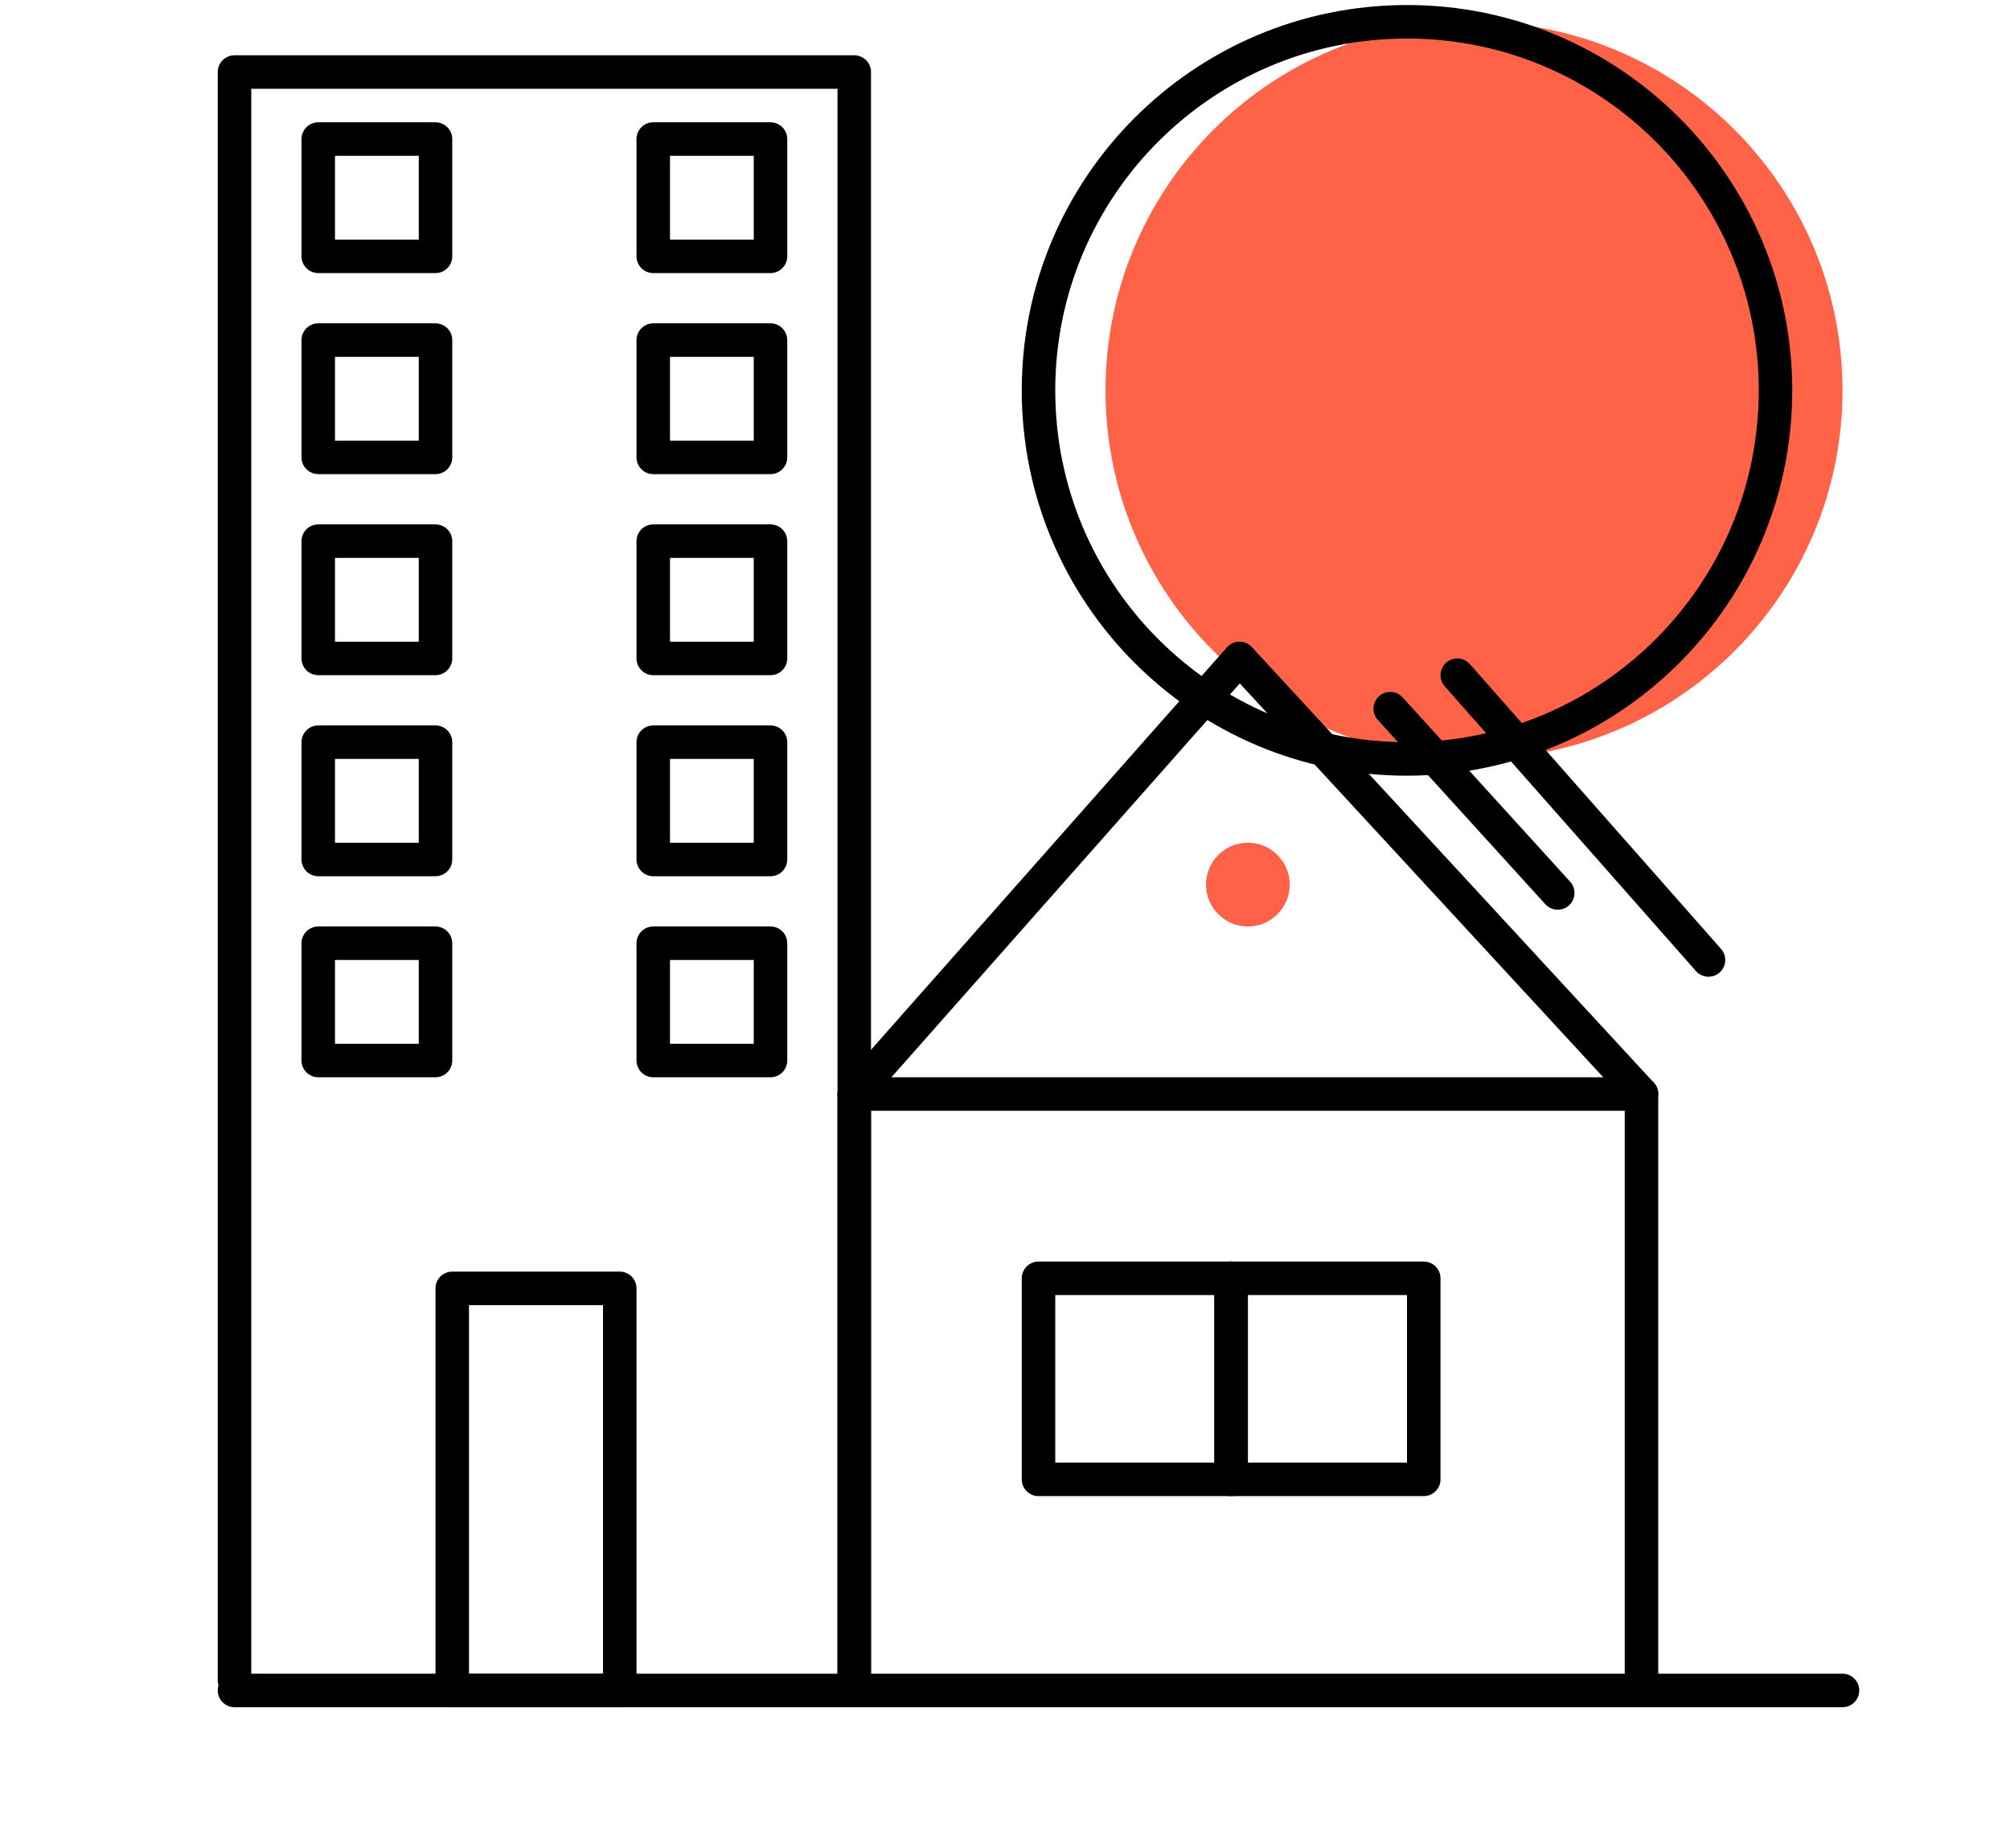
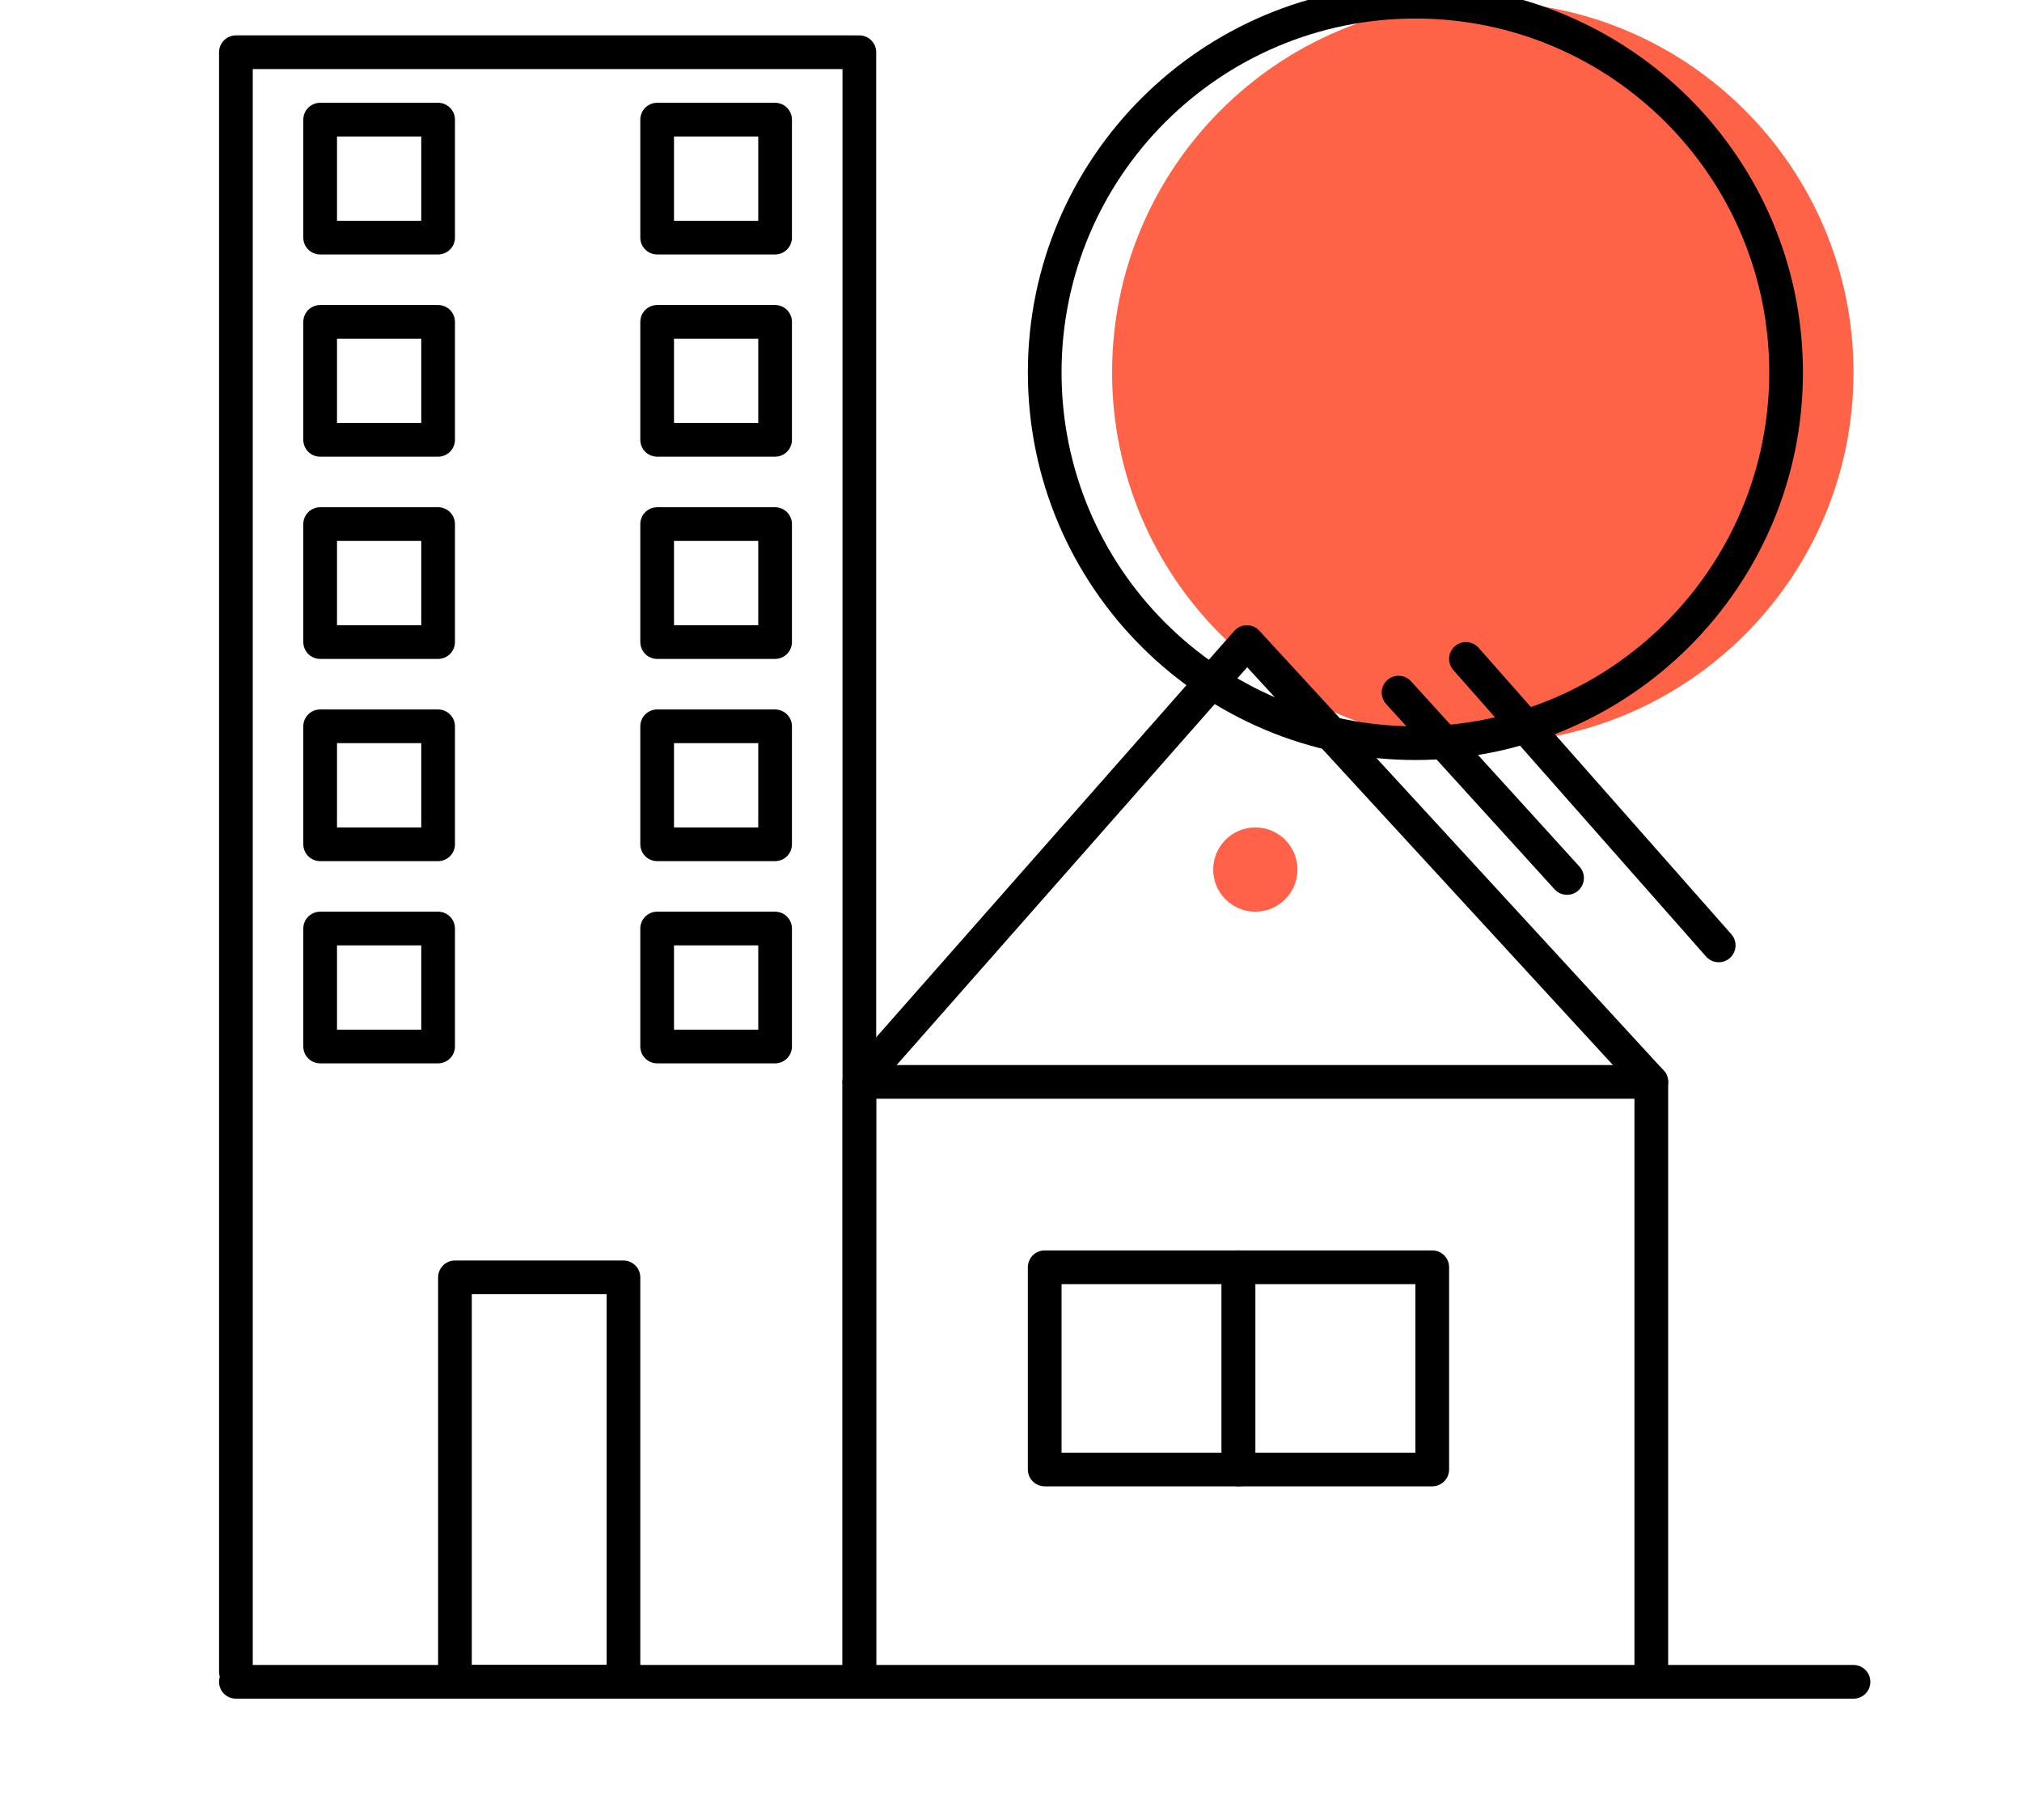
- <svg xmlns="http://www.w3.org/2000/svg" version="1.1" id="Layer_1" x="0px" y="0px" viewBox="0 0 120 110.3" style="enable-background:new 0 0 120 110.3;" xml:space="preserve">
+ <svg xmlns="http://www.w3.org/2000/svg" version="1.1" id="Layer_1" x="0px" y="0px" viewBox="0 0 120 108" style="enable-background:new 0 0 120 108;" xml:space="preserve">
  <style type="text/css">
	.st0{fill:#FF6347;}
	.st1{fill:none;stroke:#000000;stroke-width:2;stroke-linecap:round;stroke-linejoin:round;}
	.st2{fill:#FF6248;}
</style>
-   <circle class="st0" cx="88" cy="23.3" r="22" />
-   <circle class="st1" cx="84" cy="23.3" r="22" />
-   <line class="st1" x1="110" y1="100.9" x2="14" y2="100.9" />
-   <polyline class="st1" points="51,100.3 51,65.3 98,65.3 98,100.3 " />
-   <polyline class="st1" points="51,65.3 74,39.3 98,65.3 " />
-   <line class="st1" x1="83" y1="42.3" x2="93" y2="53.3" />
-   <line class="st1" x1="87" y1="40.3" x2="102" y2="57.3" />
-   <rect x="62" y="76.3" class="st1" width="11.5" height="12" />
-   <rect x="73.5" y="76.3" class="st1" width="11.5" height="12" />
-   <circle class="st2" cx="74.5" cy="52.8" r="2.5" />
-   <polyline class="st1" points="14,100.3 14,4.3 51,4.3 51,100.3 " />
-   <rect x="27" y="76.9" class="st1" width="10" height="24" />
-   <rect x="19" y="8.3" class="st1" width="7" height="7" />
-   <rect x="39" y="8.3" class="st1" width="7" height="7" />
-   <rect x="19" y="20.3" class="st1" width="7" height="7" />
-   <rect x="39" y="20.3" class="st1" width="7" height="7" />
-   <rect x="19" y="32.3" class="st1" width="7" height="7" />
-   <rect x="39" y="32.3" class="st1" width="7" height="7" />
-   <rect x="19" y="44.3" class="st1" width="7" height="7" />
-   <rect x="39" y="44.3" class="st1" width="7" height="7" />
-   <rect x="19" y="56.3" class="st1" width="7" height="7" />
-   <rect x="39" y="56.3" class="st1" width="7" height="7" />
+   <circle class="st0" cx="88" cy="22.1" r="22" />
+   <circle class="st1" cx="84" cy="22.1" r="22" />
+   <line class="st1" x1="110" y1="99.8" x2="14" y2="99.8" />
+   <polyline class="st1" points="51,99.2 51,64.2 98,64.2 98,99.2 " />
+   <polyline class="st1" points="51,64.2 74,38.1 98,64.2 " />
+   <line class="st1" x1="83" y1="41.1" x2="93" y2="52.1" />
+   <line class="st1" x1="87" y1="39.1" x2="102" y2="56.1" />
+   <rect x="62" y="75.2" class="st1" width="11.5" height="12" />
+   <rect x="73.5" y="75.2" class="st1" width="11.5" height="12" />
+   <circle class="st2" cx="74.5" cy="51.6" r="2.5" />
+   <polyline class="st1" points="14,99.2 14,3.1 51,3.1 51,99.2 " />
+   <rect x="27" y="75.8" class="st1" width="10" height="24" />
+   <rect x="19" y="7.1" class="st1" width="7" height="7" />
+   <rect x="39" y="7.1" class="st1" width="7" height="7" />
+   <rect x="19" y="19.1" class="st1" width="7" height="7" />
+   <rect x="39" y="19.1" class="st1" width="7" height="7" />
+   <rect x="19" y="31.1" class="st1" width="7" height="7" />
+   <rect x="39" y="31.1" class="st1" width="7" height="7" />
+   <rect x="19" y="43.1" class="st1" width="7" height="7" />
+   <rect x="39" y="43.1" class="st1" width="7" height="7" />
+   <rect x="19" y="55.1" class="st1" width="7" height="7" />
+   <rect x="39" y="55.1" class="st1" width="7" height="7" />
</svg>
